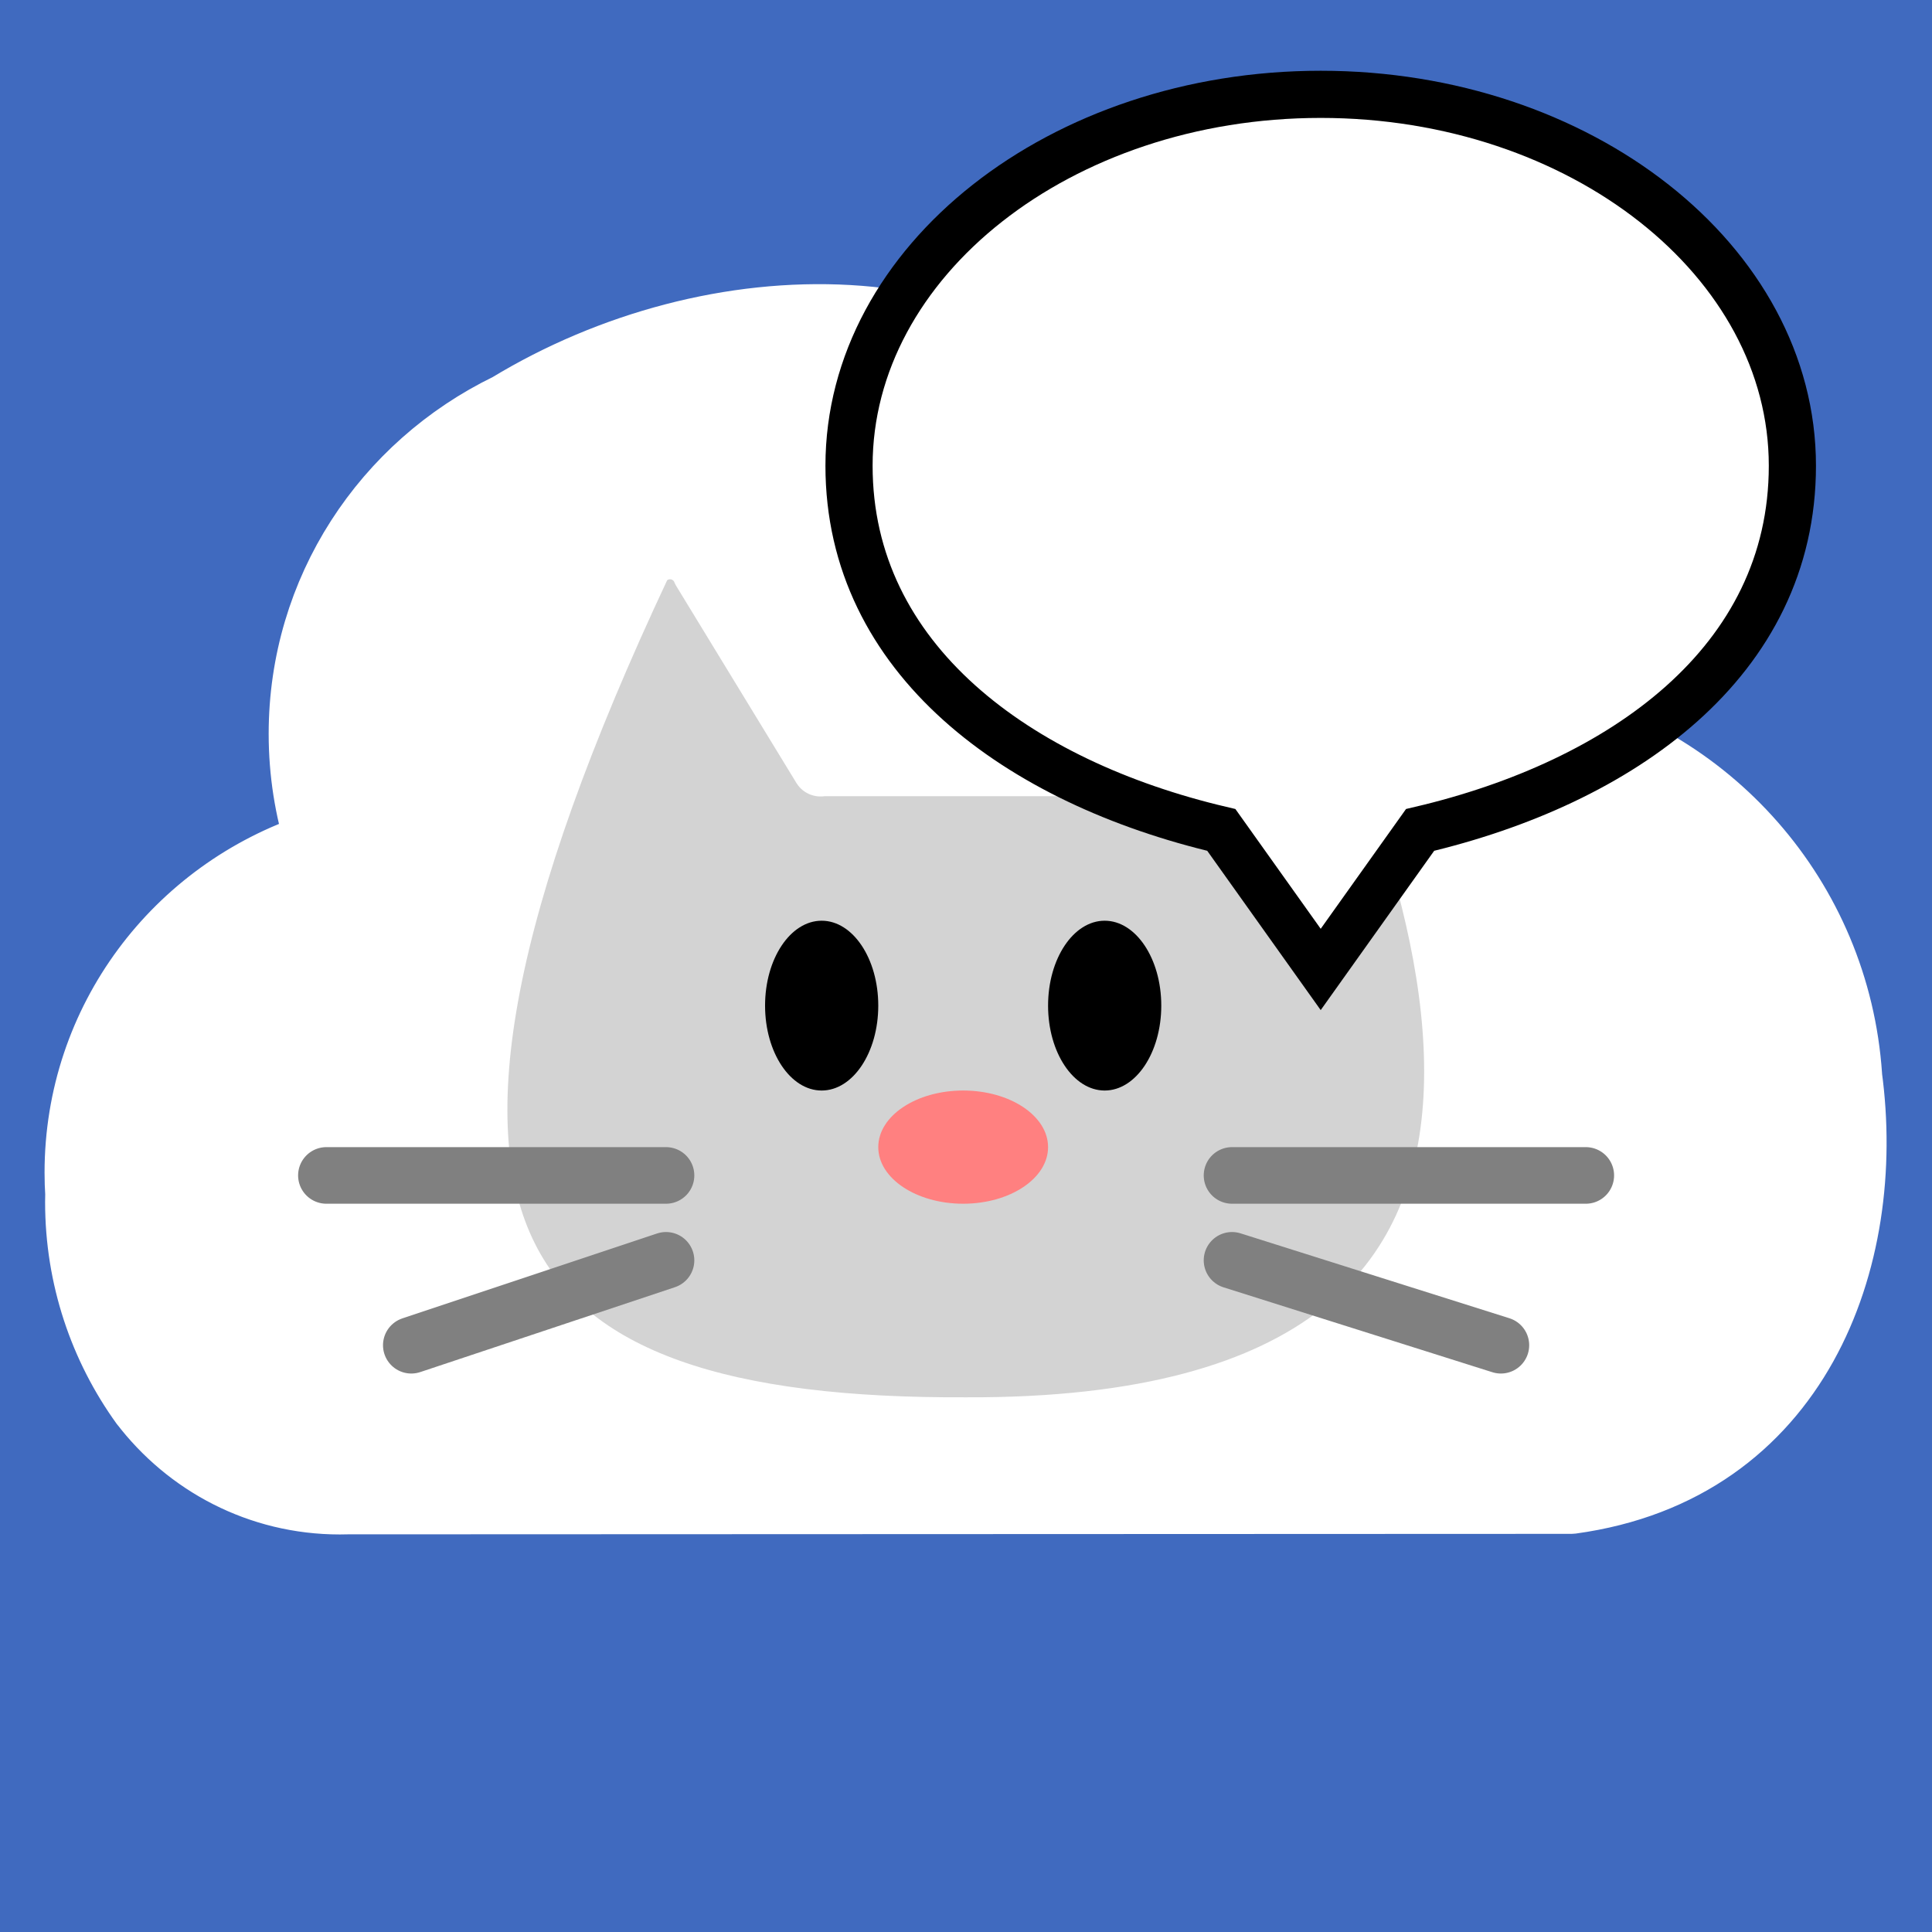
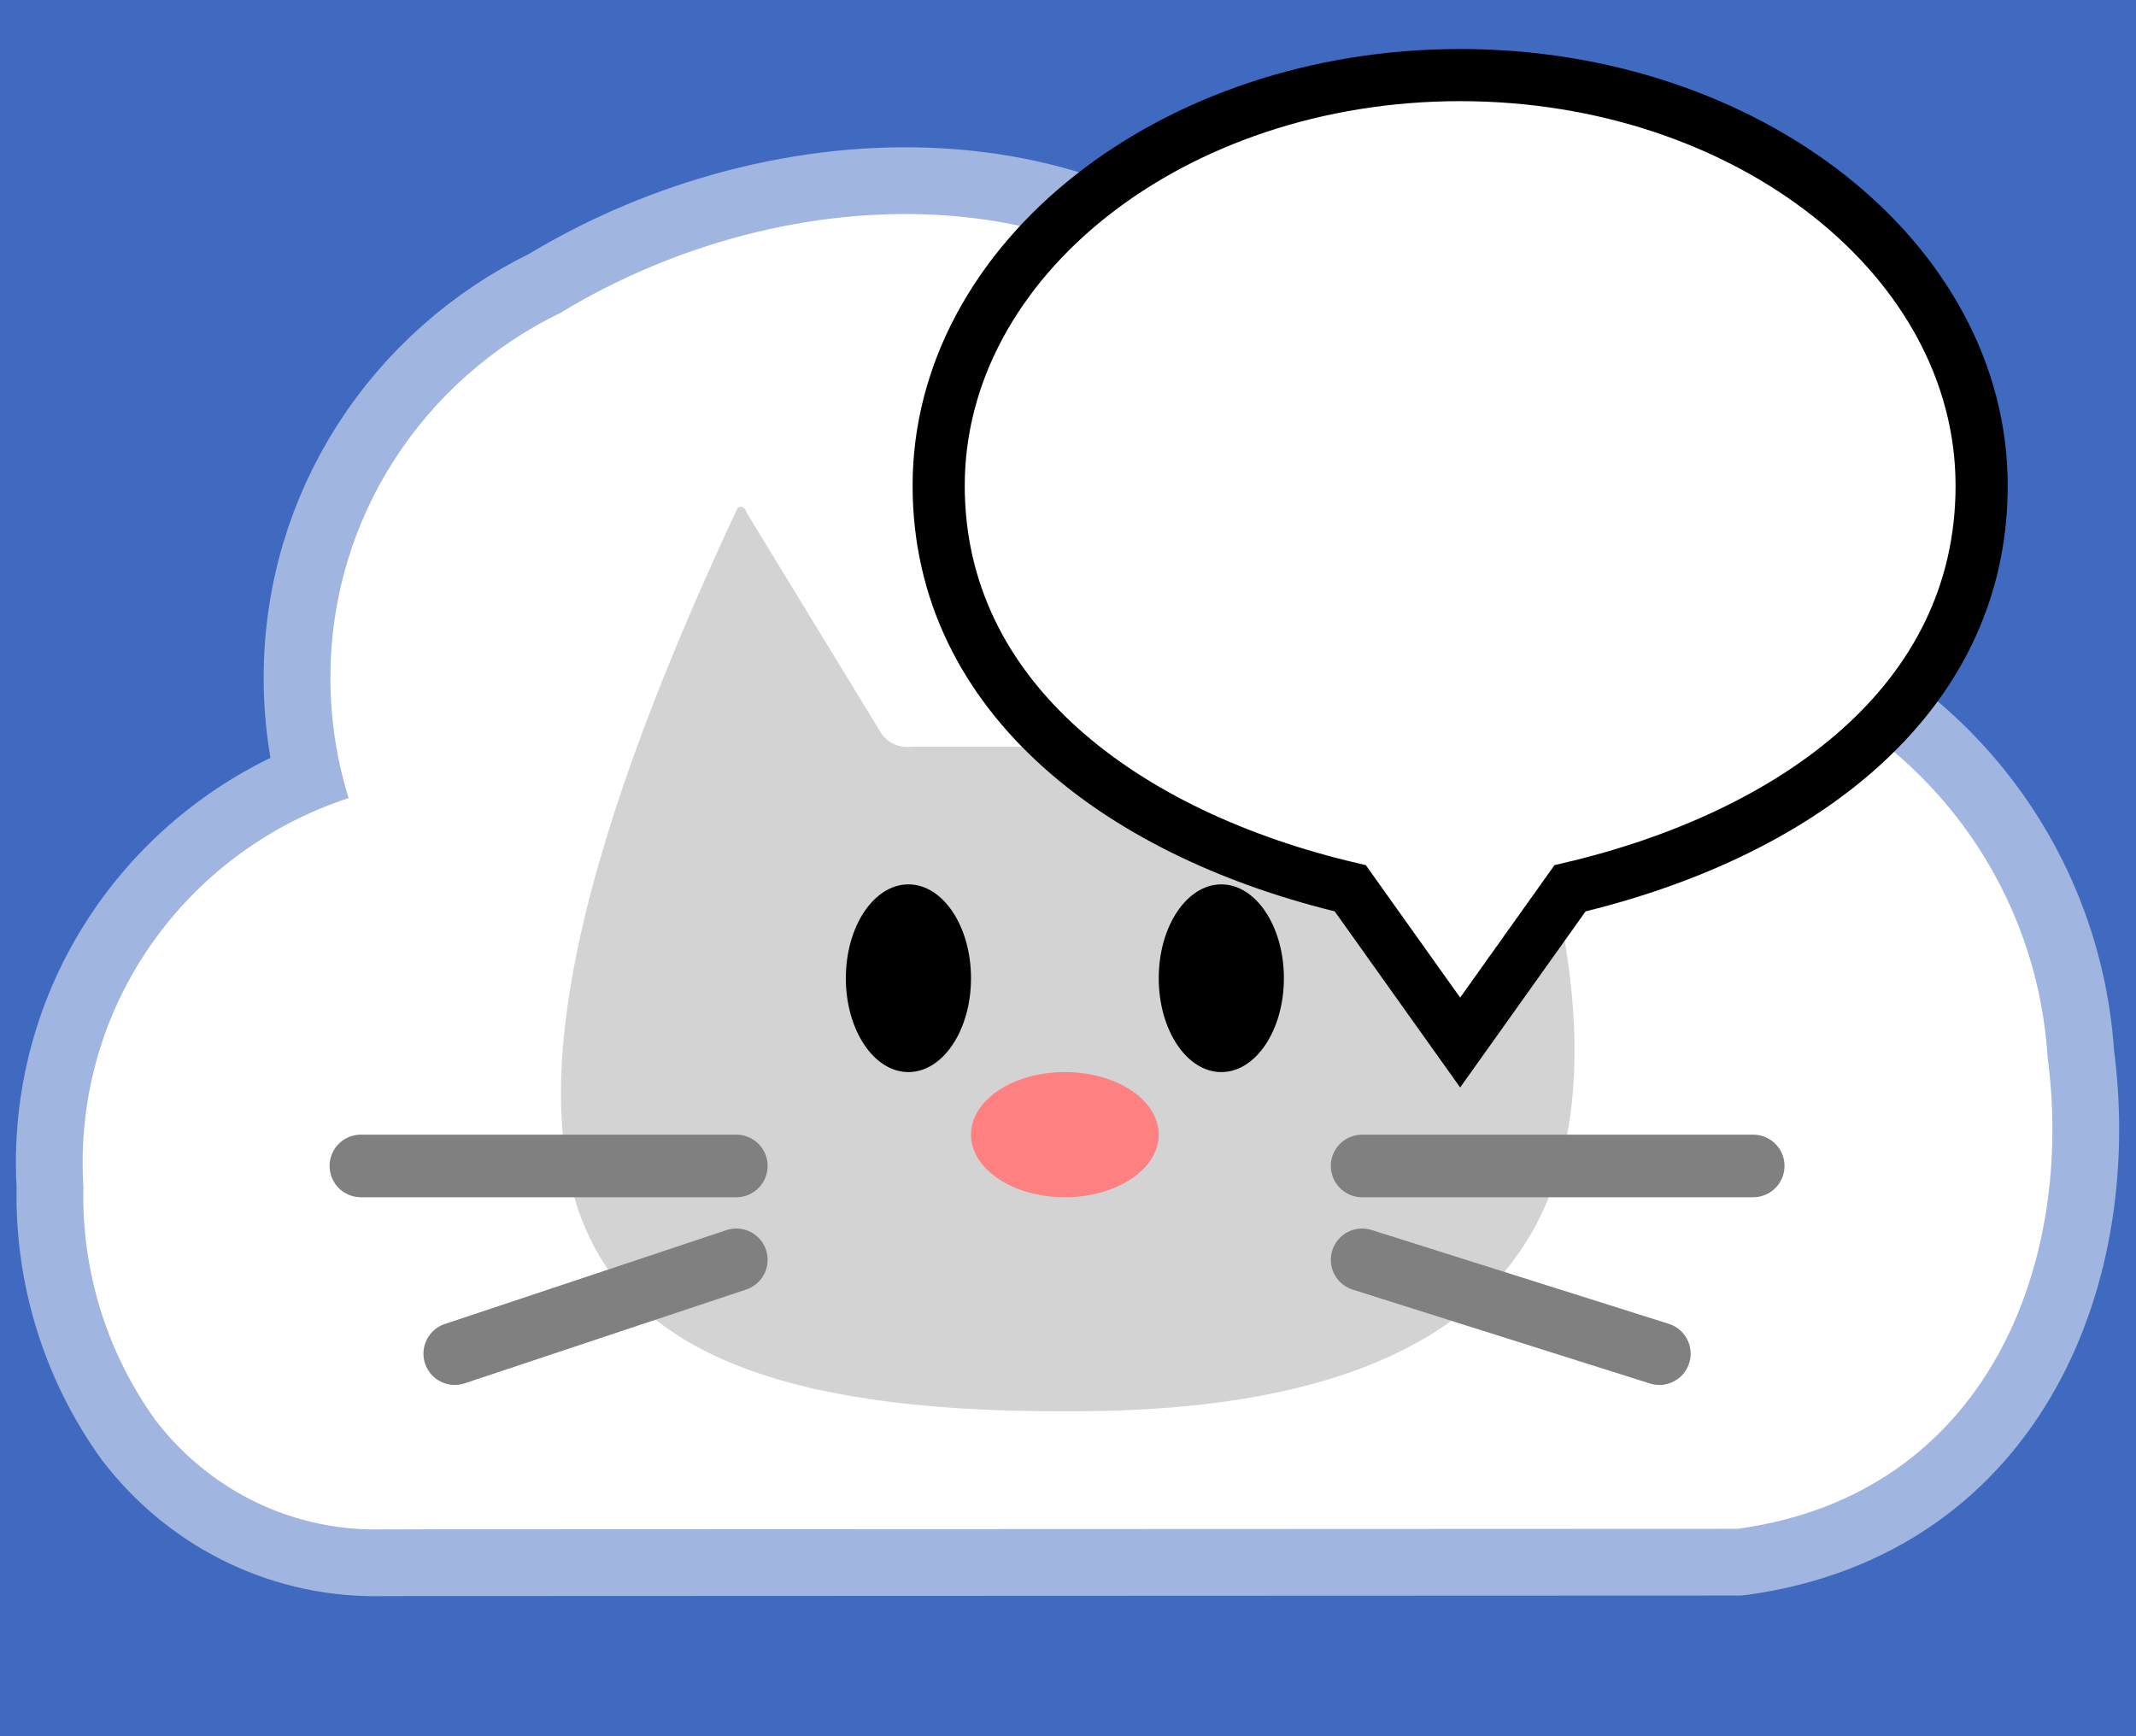
- <svg xmlns="http://www.w3.org/2000/svg" viewBox="0 0 512 512">
+ <svg xmlns="http://www.w3.org/2000/svg" viewBox="0 32 512 416">
  <defs>
    <style>
			#cloud {
				fill: white;
- 				stroke: white;
+ 				stroke: rgba(255, 255, 255, 0.5);
+ 				stroke-width: 2;
				stroke-linejoin: round;
			}

			#kitty #head {
				stroke: white;
				stroke-width: 20;
				stroke-linecap: round;
				stroke-linejoin: round;
				fill: lightgrey;
			}

			#kitty #mouth, 
			#kitty #whiskers {
				stroke-width: 20;
				stroke-linecap: round;
			}

			#kitty #eyes-open {
				fill: black;
			}

			#kitty #eyes-closed {
				stroke: black;
				stroke-width: 25;
				stroke-linecap: round;
			}

			#kitty #nose {
				fill: hsl(0, 100%, 75%);
			}

			#kitty #mouth, 
			#kitty #whiskers {
				stroke: grey;
			}

			#message {
				stroke: black;
				stroke-width: 1;
			}
		</style>
  </defs>
  <rect width="512" height="512" fill="hsl(220, 50%, 50%)" />
  <g id="cloud" transform="translate(0, -15) scale(16)">
    <path d="M30.674 18.75c-0.201-2.96-2.352-5.364-5.169-5.949l-0.042-0.007c0.145-0.341 0.229-0.738 0.229-1.154 0-0.277-0.037-0.545-0.107-0.8l0.005 0.021c-0.451-1.39-1.572-2.445-2.971-2.796l-0.029-0.006c-0.35-0.104-0.753-0.164-1.17-0.164-0.882 0-1.701 0.268-2.381 0.726l0.015-0.010c-2.518-3.16-7.254-3.052-10.655-0.988-2.056 0.998-3.449 3.071-3.449 5.469 0 0.643 0.1 1.263 0.286 1.845l-0.012-0.043c-2.332 0.765-3.986 2.922-3.986 5.466 0 0.124 0.004 0.248 0.012 0.37l-0.001-0.017c-0.001 0.040-0.002 0.086-0.002 0.133 0 1.261 0.403 2.428 1.088 3.378l-0.012-0.017c0.764 1.004 1.959 1.646 3.305 1.646 0.043 0 0.086-0.001 0.129-0.002l-0.006 0 20.28-0.008c3.783-0.518 5.059-4.041 4.641-7.094z" />
  </g>
  <g id="kitty" transform="translate(256, 256) scale(0.75) translate(-256, -256)">
    <path id="head" d="M 204.6, 186.1 l -42.4 -69.5 c -1.6 -4 -5.4 -6.8 -9.7 -7.2 -4.3 -.4 -8.5, 1.6 -10.8, 5.3 -112.2, 238.9 -53.9, 304.5, 114.4, 303.7, 252.7, 1, 166.6 -206.3, 114.4 -310.7 -5.1-7.9 -16.9-6.9 -20.6, 1.8 l -42.4, 76.5 h -102.9 Z" />
    <g id="eyes-open">
      <ellipse cx="205" cy="270" rx="20" ry="30" />
      <ellipse cx="305" cy="270" rx="20" ry="30" />
      <animate id="eyes-open-blink" attributeName="opacity" values="0;1" begin="10s;eyes-open-blink.end+30s" dur="1s" fill="remove" calcMode="discrete" repeatCount="1" />
    </g>
    <g id="eyes-closed" opacity="0">
      <line x1="185" y1="270" x2="225" y2="270" />
      <line x1="285" y1="270" x2="325" y2="270" />
      <animate id="eyes-closed-blink" attributeName="opacity" values="1;0" begin="10s;eyes-closed-blink.end+30s" dur="1s" fill="remove" calcMode="discrete" repeatCount="1" />
    </g>
    <g id="mouth" style="display:none">
      <line x1="255" y1="315" x2="255" y2="365" />
      <line x1="215" y1="370" x2="255" y2="365" />
      <line x1="255" y1="365" x2="295" y2="370" />
    </g>
    <g id="nose">
      <ellipse cx="255" cy="320" rx="30" ry="20" />
    </g>
    <g id="whiskers">
      <line x1="30" y1="330" x2="150" y2="330" />
      <line x1="60" y1="390" x2="150" y2="360" />
      <line x1="475" y1="330" x2="350" y2="330" />
      <line x1="445" y1="390" x2="350" y2="360" />
    </g>
  </g>
-   <g id="message" transform="translate(-50, -125) scale(1.25)">
+   <g id="message" transform="translate(-50, -100) scale(1.25)">
    <path transform="translate(200, 100) scale(10)" d="M12 2c5.514 0 10 3.532 10 7.874 0 4.162-3.627 6.72-7.893 7.721l-2.107 2.958-2.107-2.958c-4.304-1.011-7.893-3.617-7.893-7.721 0-4.342 4.486-7.874 10-7.874z" fill="white" />
  </g>
</svg>
